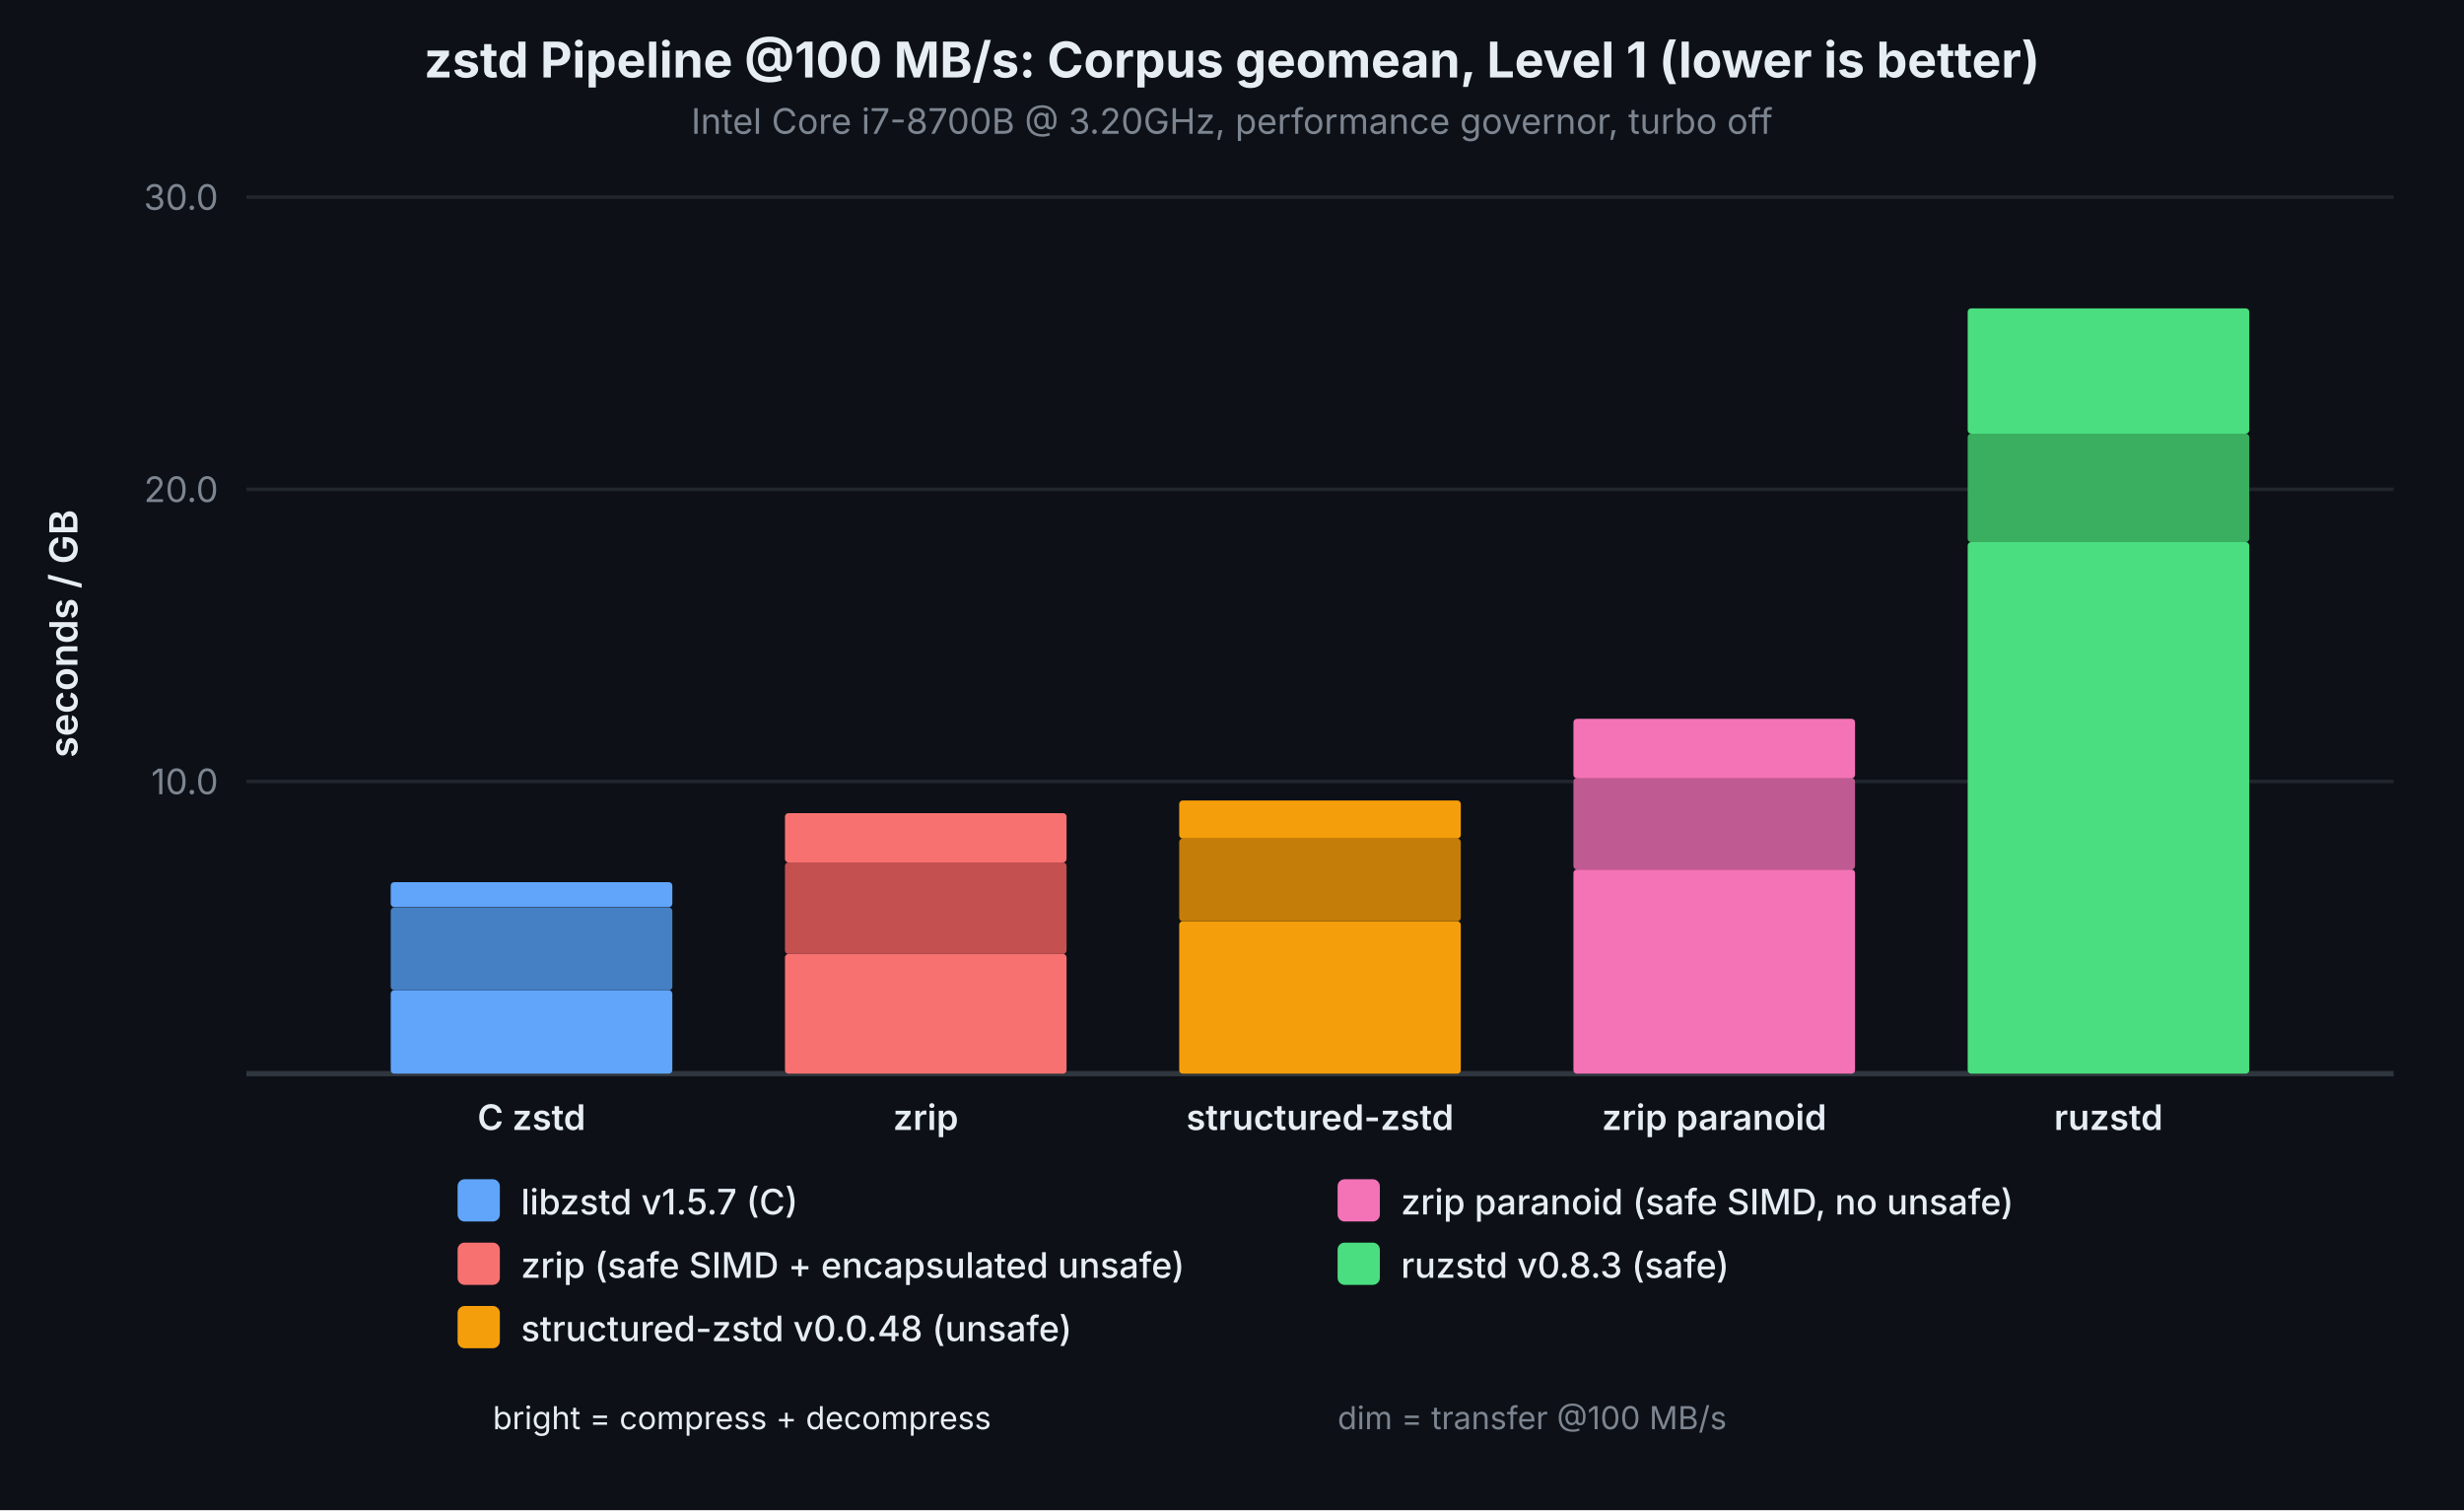
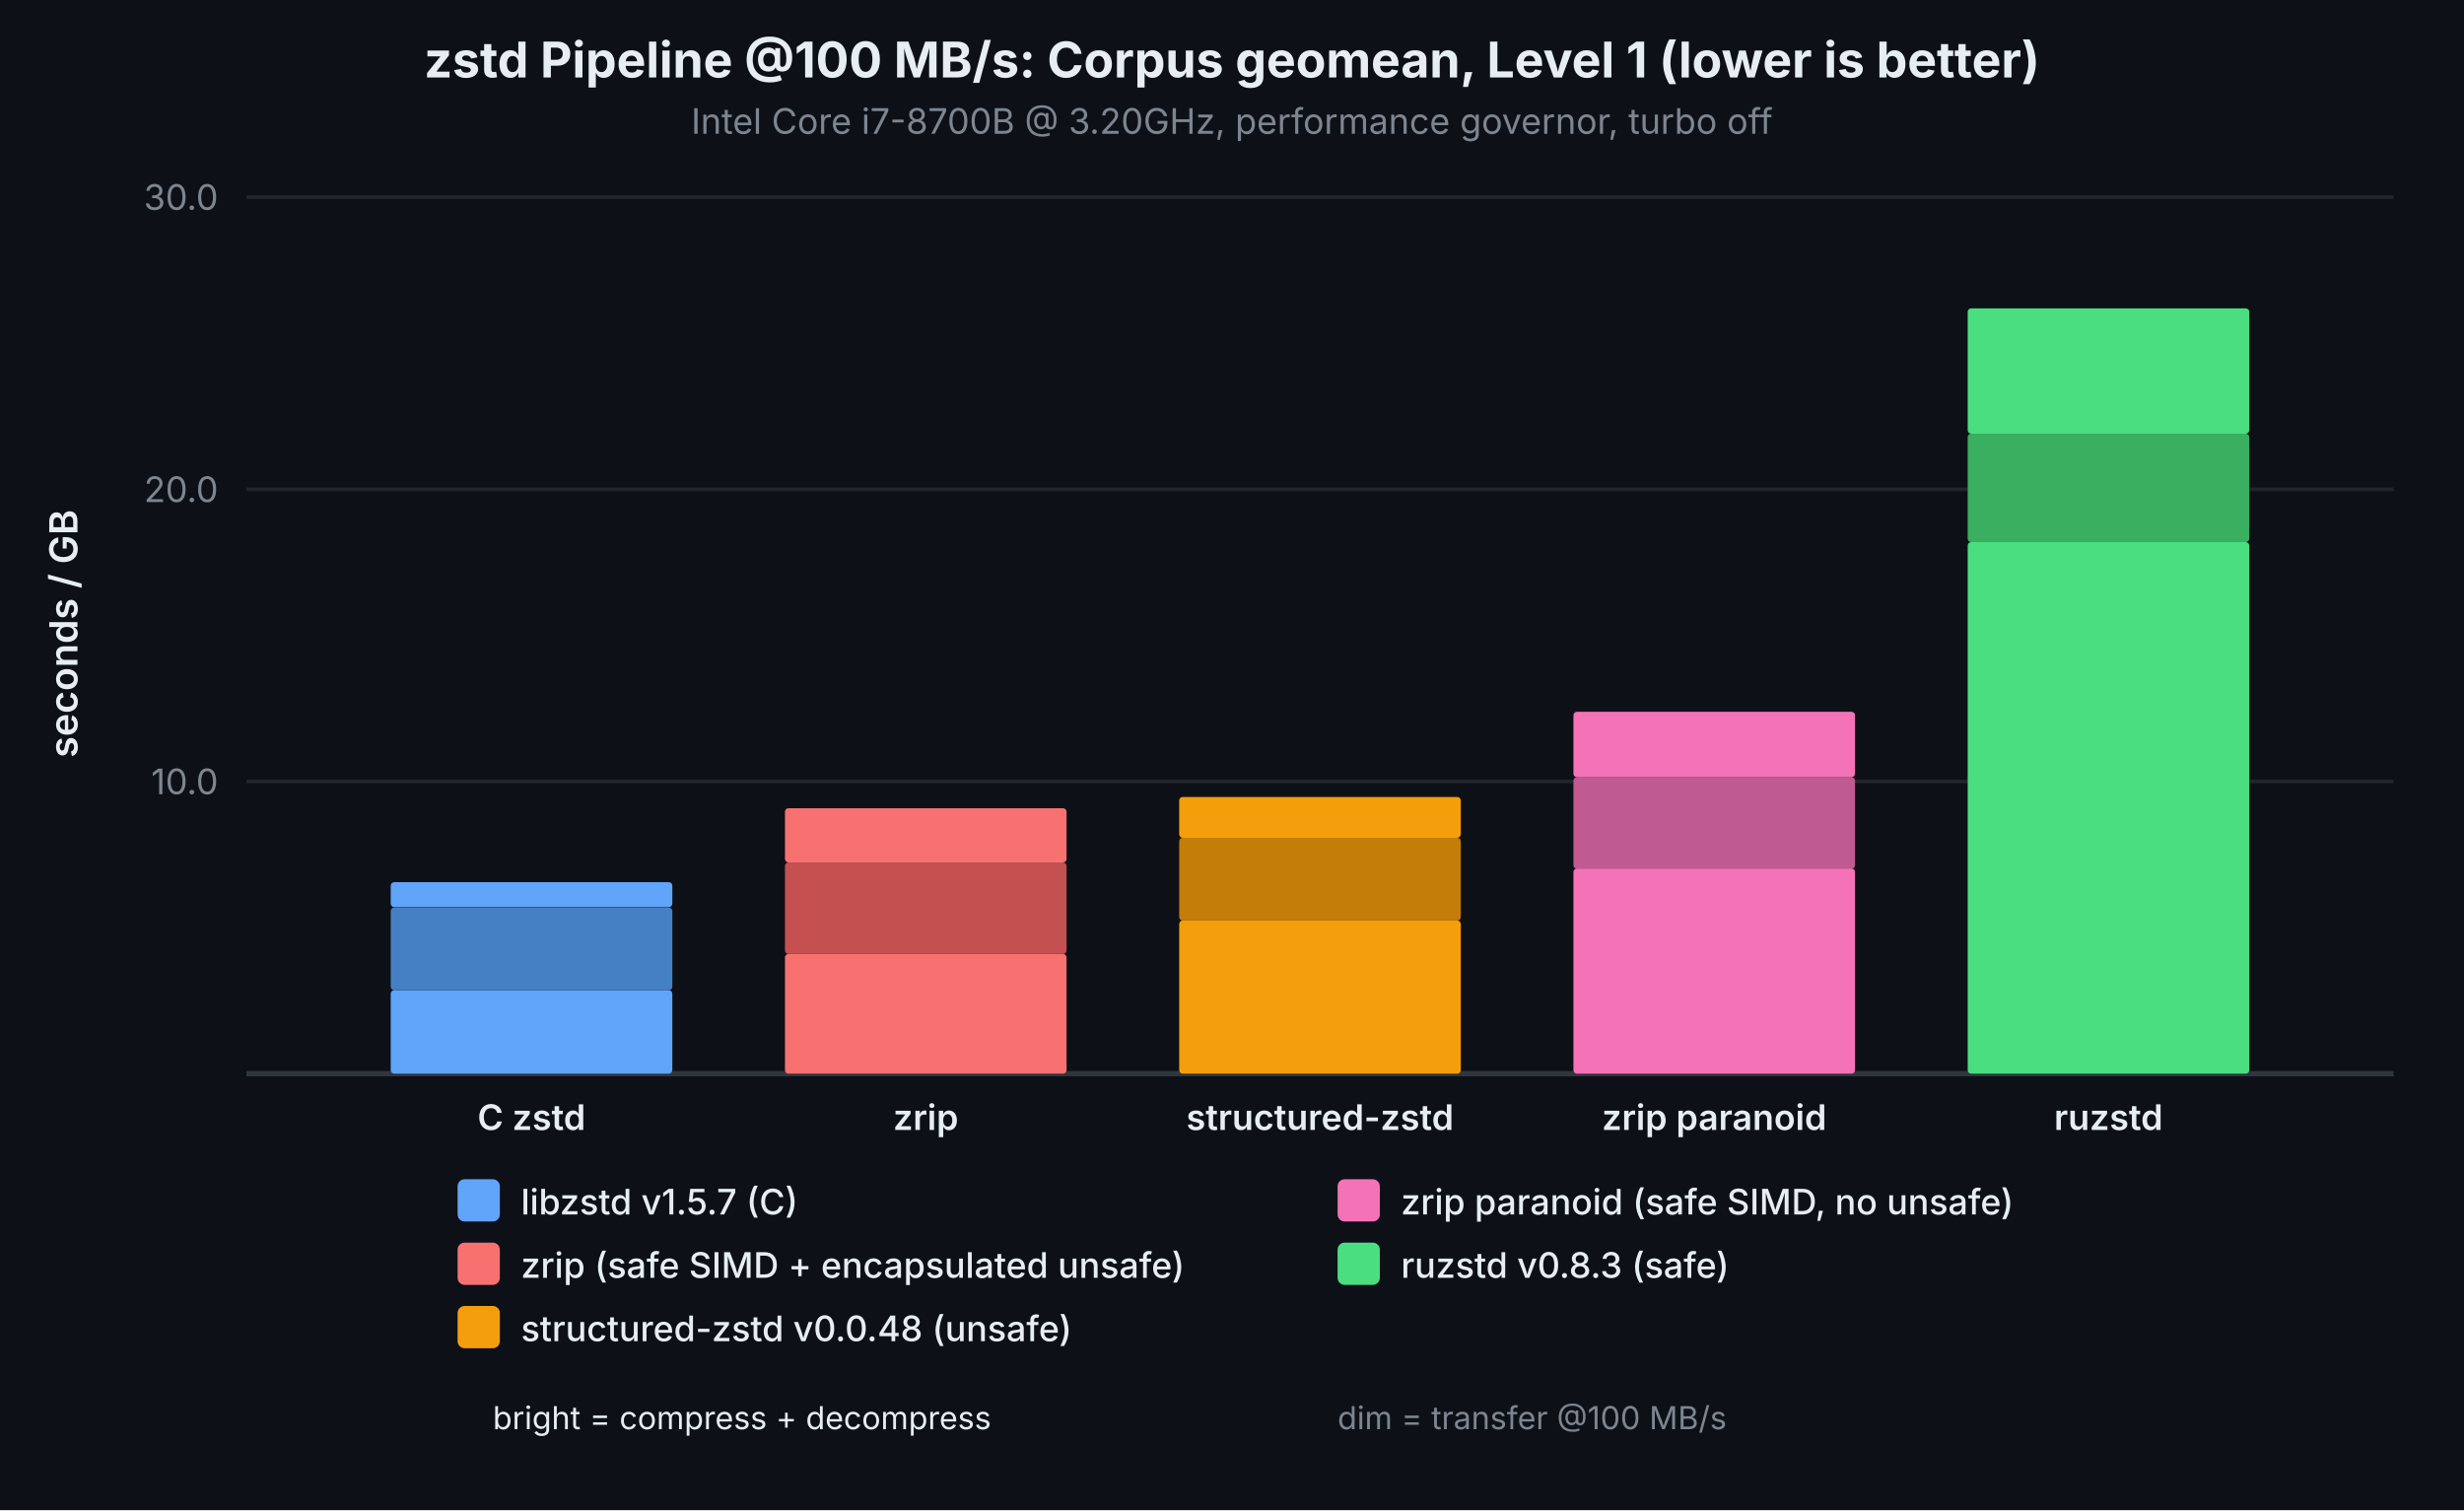
<svg xmlns="http://www.w3.org/2000/svg" viewBox="0 0 700 429" font-family="system-ui, -apple-system, sans-serif">
  <rect width="700" height="429" fill="#0d1117" />
  <text x="350.0" y="22" text-anchor="middle" fill="#e6edf3" font-size="14" font-weight="700">zstd Pipeline @100 MB/s: Corpus geomean, Level 1 (lower is better)</text>
  <text x="350.0" y="38" text-anchor="middle" fill="#7d8590" font-size="10">Intel Core i7-8700B @ 3.20GHz, performance governor, turbo off</text>
  <text x="22" y="180.0" text-anchor="middle" fill="#e6edf3" font-size="11" font-weight="600" transform="rotate(-90,22,180.0)">seconds / GB</text>
  <line x1="70" y1="222.0" x2="680" y2="222.0" stroke="#21262d" stroke-width="1" />
  <text x="62" y="222.0" text-anchor="end" dominant-baseline="middle" fill="#7d8590" font-size="10">10.0</text>
  <line x1="70" y1="139.0" x2="680" y2="139.0" stroke="#21262d" stroke-width="1" />
  <text x="62" y="139.0" text-anchor="end" dominant-baseline="middle" fill="#7d8590" font-size="10">20.0</text>
  <line x1="70" y1="56.0" x2="680" y2="56.0" stroke="#21262d" stroke-width="1" />
  <text x="62" y="56.0" text-anchor="end" dominant-baseline="middle" fill="#7d8590" font-size="10">30.0</text>
  <line x1="70" y1="305" x2="680" y2="305" stroke="#30363d" stroke-width="1.5" />
  <rect x="111.0" y="281.3" width="80.0" height="23.7" fill="#60a5fa" rx="1" />
  <rect x="111.0" y="257.8" width="80.0" height="23.5" fill="#4680c4" rx="1" />
  <rect x="111.0" y="250.6" width="80.0" height="7.1" fill="#60a5fa" rx="1" />
  <text x="151.0" y="321" text-anchor="middle" fill="#e6edf3" font-size="10" font-weight="600">C zstd</text>
  <rect x="223.0" y="271.0" width="80.0" height="34.0" fill="#f87171" rx="1" />
  <rect x="223.0" y="245.0" width="80.0" height="26.0" fill="#c45050" rx="1" />
-   <rect x="223.0" y="231.0" width="80.0" height="14.0" fill="#f87171" rx="1" />
+   <rect x="223.0" y="229.6" width="80.0" height="15.4" fill="#f87171" rx="1" />
  <text x="263.0" y="321" text-anchor="middle" fill="#e6edf3" font-size="10" font-weight="600">zrip</text>
-   <rect x="335.0" y="261.7" width="80.0" height="43.3" fill="#f59e0b" rx="1" />
-   <rect x="335.0" y="238.2" width="80.0" height="23.5" fill="#c47d08" rx="1" />
-   <rect x="335.0" y="227.4" width="80.0" height="10.8" fill="#f59e0b" rx="1" />
+   <rect x="335.0" y="261.5" width="80.0" height="43.5" fill="#f59e0b" rx="1" />
+   <rect x="335.0" y="238.0" width="80.0" height="23.5" fill="#c47d08" rx="1" />
+   <rect x="335.0" y="226.4" width="80.0" height="11.6" fill="#f59e0b" rx="1" />
  <text x="375.0" y="321" text-anchor="middle" fill="#e6edf3" font-size="10" font-weight="600">structured-zstd</text>
-   <rect x="447.0" y="247.0" width="80.0" height="58.0" fill="#f472b6" rx="1" />
-   <rect x="447.0" y="221.0" width="80.0" height="26.0" fill="#c05a92" rx="1" />
-   <rect x="447.0" y="204.2" width="80.0" height="16.9" fill="#f472b6" rx="1" />
+   <rect x="447.0" y="246.7" width="80.0" height="58.3" fill="#f472b6" rx="1" />
+   <rect x="447.0" y="220.8" width="80.0" height="26.0" fill="#c05a92" rx="1" />
+   <rect x="447.0" y="202.2" width="80.0" height="18.6" fill="#f472b6" rx="1" />
  <text x="487.0" y="321" text-anchor="middle" fill="#e6edf3" font-size="10" font-weight="600">zrip paranoid</text>
  <rect x="559.0" y="154.0" width="80.0" height="151.0" fill="#4ade80" rx="1" />
  <rect x="559.0" y="123.2" width="80.0" height="30.8" fill="#3aaf60" rx="1" />
  <rect x="559.0" y="87.6" width="80.0" height="35.6" fill="#4ade80" rx="1" />
  <text x="599.0" y="321" text-anchor="middle" fill="#e6edf3" font-size="10" font-weight="600">ruzstd</text>
  <rect x="130" y="335" width="12" height="12" fill="#60a5fa" rx="2" />
  <text x="148" y="345" fill="#e6edf3" font-size="10" font-weight="500">libzstd v1.5.7 (C)</text>
  <rect x="130" y="353" width="12" height="12" fill="#f87171" rx="2" />
  <text x="148" y="363" fill="#e6edf3" font-size="10" font-weight="500">zrip (safe SIMD + encapsulated unsafe)</text>
  <rect x="130" y="371" width="12" height="12" fill="#f59e0b" rx="2" />
  <text x="148" y="381" fill="#e6edf3" font-size="10" font-weight="500">structured-zstd v0.0.48 (unsafe)</text>
  <rect x="380" y="335" width="12" height="12" fill="#f472b6" rx="2" />
  <text x="398" y="345" fill="#e6edf3" font-size="10" font-weight="500">zrip paranoid (safe SIMD, no unsafe)</text>
  <rect x="380" y="353" width="12" height="12" fill="#4ade80" rx="2" />
  <text x="398" y="363" fill="#e6edf3" font-size="10" font-weight="500">ruzstd v0.8.3 (safe)</text>
  <text x="140" y="406" fill="#e6edf3" font-size="9">bright = compress + decompress</text>
  <text x="380" y="406" fill="#7d8590" font-size="9">dim = transfer @100 MB/s</text>
</svg>
